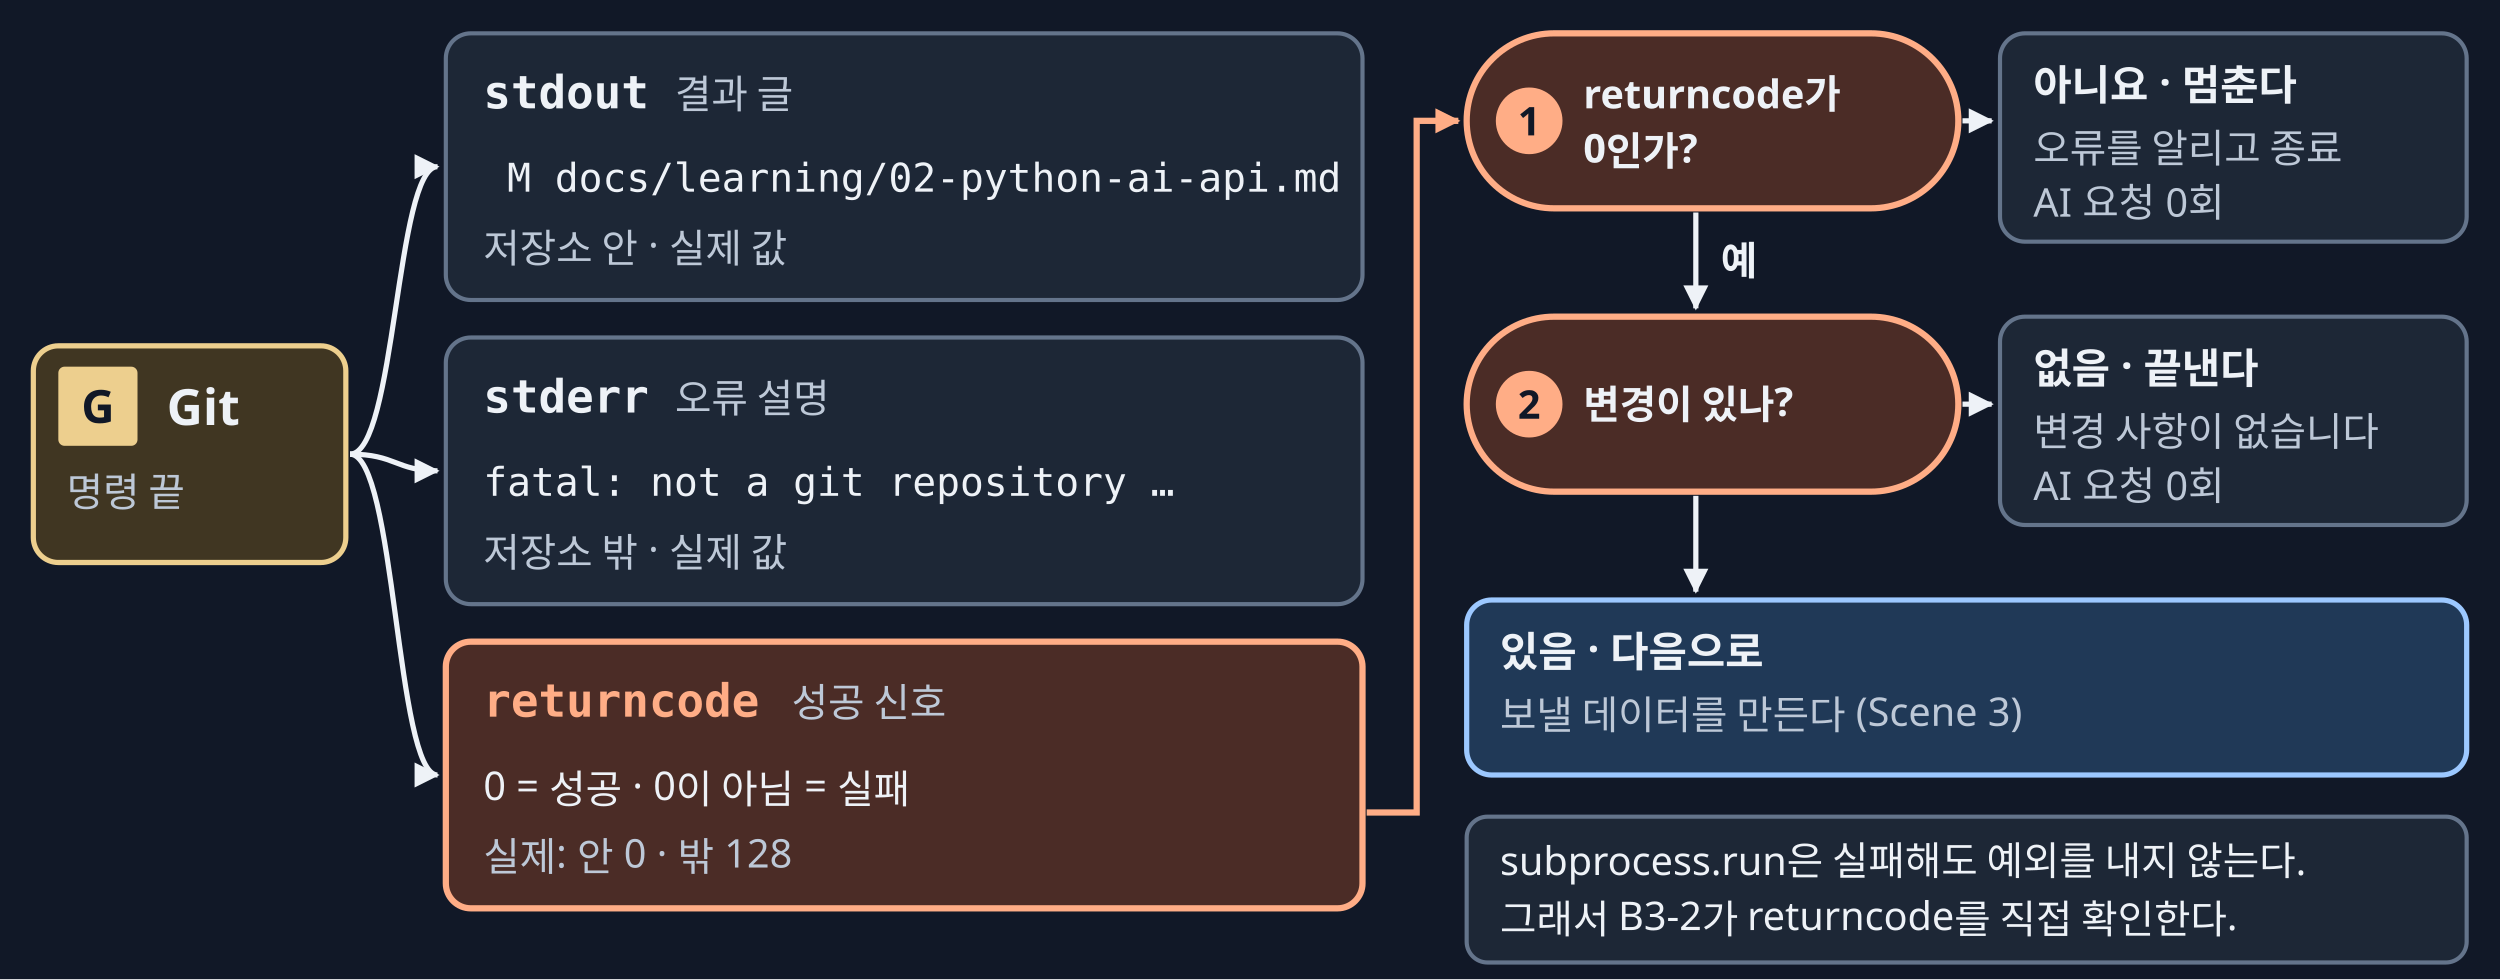
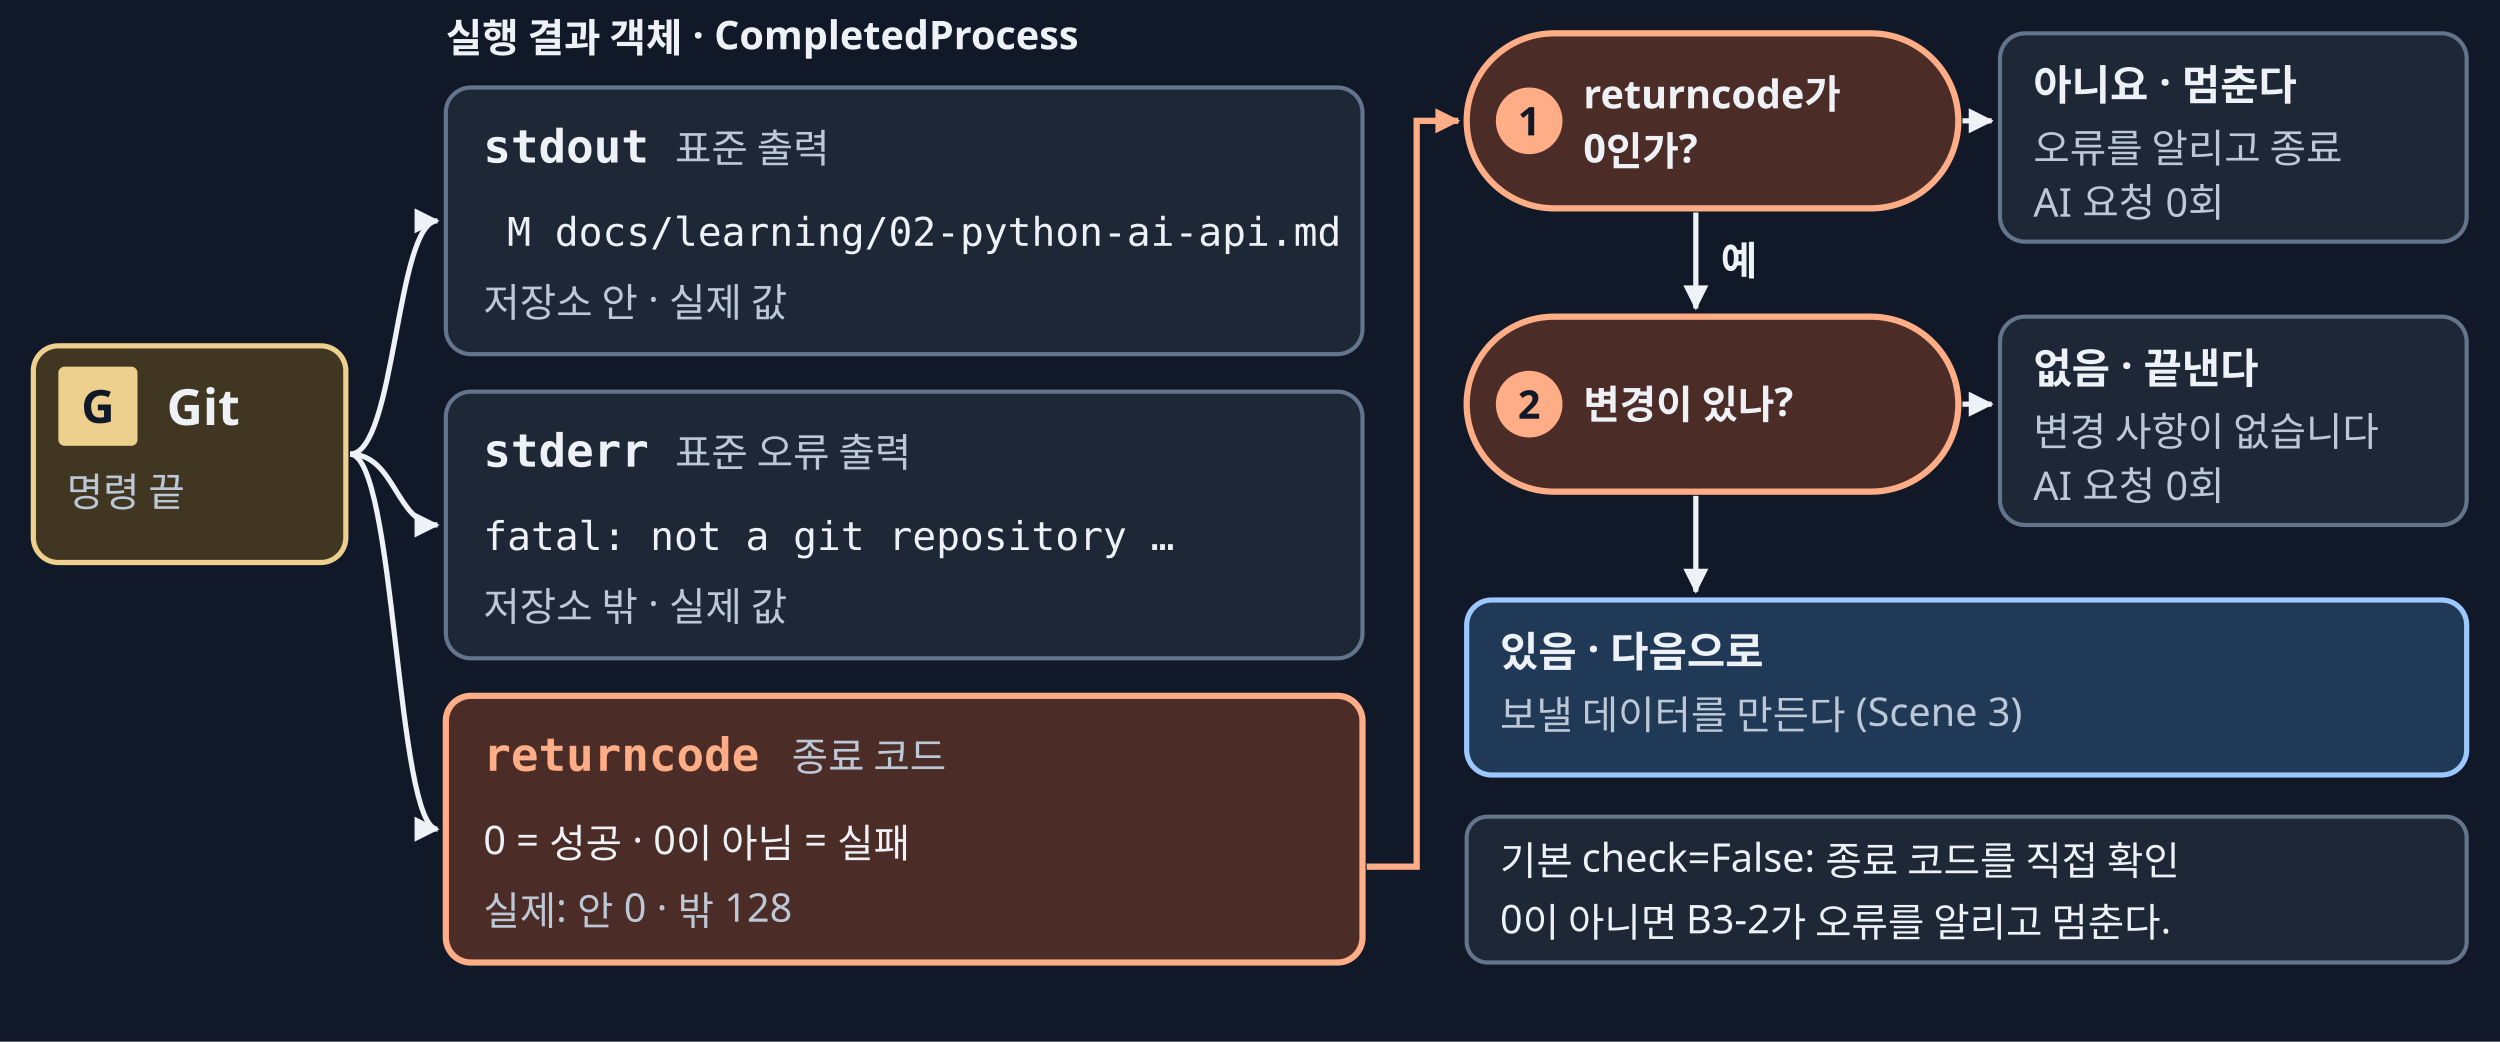
- <svg xmlns="http://www.w3.org/2000/svg" width="1200" height="470" viewBox="0 0 1200 470" data-state="main" data-states="main" font-family="'Pretendard Variable','Pretendard','Apple SD Gothic Neo','Noto Sans KR','Malgun Gothic',sans-serif" role="img" aria-label="Git 명령이 끝나면 Python은 세 가지를 받는다. stdout은 결과 글(저장소 안에서 실제 값 ' M docs/learning/02-python-ai-api.md'), stderr는 오류 설명(저장소 밖에서 실제 값 'fatal: not a git repository …'), returncode는 성공 신호다(0이면 성공, 0이 아니면 실패. 실제 값: 저장소 안 0, 밖 128). 오른쪽 흐름: ① returncode가 0인가? 아니요면 오류를 알리고 멈추며 AI 요청은 0회다. 예면 ② git status에 변경이 있나? 없으면 '변경 사항이 없습니다'를 출력하고 AI 요청은 0회다. 있으면 보낼 데이터를 만든다(Scene 3). 아래: subprocess.run은 실패해도 예외를 내지 않으므로 B3-2가 returncode를 직접 확인한다.">
+ <svg xmlns="http://www.w3.org/2000/svg" width="1200" height="500" viewBox="0 0 1200 500" data-state="main" data-states="main" font-family="'Pretendard Variable','Pretendard','Apple SD Gothic Neo','Noto Sans KR','Malgun Gothic',sans-serif" role="img" aria-label="subprocess.run()을 실행하면 CompletedProcess 실행 결과 객체가 반환된다. stdout(표준 출력), stderr(표준 오류 출력), returncode(종료 코드)는 이 객체의 속성이다. stdout의 실제 값은 저장소 안에서 ' M docs/learning/02-python-ai-api.md', stderr의 실제 값은 저장소 밖에서 'fatal: not a git repository …'다. returncode는 안 0, 밖 128이다. Python의 처리 로직: returncode가 0인지 먼저 검사한다. 0이 아니면 오류를 알리고 멈춘다. 성공하면 stdout을 읽어 변경 여부를 판단한다. 변경이 없으면 종료, 있으면 다음 Scene의 데이터를 만든다. stderr의 내용만으로 실패를 판단하지 않는다. 기본 check=False에서는 0이 아닌 종료 코드에 대해 자동으로 예외를 내지 않으므로 B3-2가 직접 검사한다.">
  <style>.b32s-bg{fill:var(--presentation-bg,#111827)}.b32s-box{fill:var(--presentation-panel,#1d2736);stroke:var(--presentation-line,#64748b);stroke-width:2}.b32s-box-g{fill:var(--presentation-real-soft,#403622);stroke:var(--presentation-real,#edcf8e);stroke-width:2.5}.b32s-box-p{fill:var(--presentation-python-soft,#203957);stroke:var(--presentation-python,#9cc8ff);stroke-width:2.5}.b32s-box-r{fill:var(--presentation-app-soft,#183f32);stroke:var(--presentation-app,#86dfb0);stroke-width:2.5}.b32s-box-a{fill:var(--presentation-panel,#1d2736);stroke:var(--presentation-ink,#eef2f7);stroke-width:2.5;stroke-dasharray:10 6}.b32s-box-acc{fill:var(--presentation-accent-soft,#4b2c26);stroke:var(--presentation-accent,#ffad86);stroke-width:3}.b32s-box-term{fill:var(--presentation-panel,#1d2736);stroke:var(--presentation-line,#64748b);stroke-width:2}.b32s-bar{fill:var(--presentation-chip,#293549)}.b32s-zone{fill:none;stroke:var(--presentation-line,#64748b);stroke-width:2}.b32s-zone-ext{fill:none;stroke:var(--presentation-muted,#bdc8d7);stroke-width:2.5;stroke-dasharray:12 8}.b32s-ink{fill:var(--presentation-ink,#eef2f7)}.b32s-muted{fill:var(--presentation-muted,#bdc8d7)}.b32s-b{font-weight:700}.b32s-mono{font-family:'SF Mono','Menlo','Consolas','D2Coding','Malgun Gothic',monospace}.b32s-tg{fill:var(--presentation-real,#edcf8e);font-weight:700}.b32s-tp{fill:var(--presentation-python,#9cc8ff);font-weight:700}.b32s-tr{fill:var(--presentation-app,#86dfb0);font-weight:700}.b32s-acc{fill:var(--presentation-accent,#ffad86);font-weight:700}.b32s-add{fill:var(--presentation-app,#86dfb0)}.b32s-sg{fill:var(--presentation-real,#edcf8e)}.b32s-sp{fill:var(--presentation-python,#9cc8ff)}.b32s-sr{fill:var(--presentation-app,#86dfb0)}.b32s-si{fill:var(--presentation-ink,#eef2f7)}.b32s-sacc{fill:var(--presentation-accent,#ffad86)}.b32s-on{fill:var(--presentation-on-strong,#111827);font-weight:700}.b32s-ln{stroke:var(--presentation-ink,#eef2f7);stroke-width:2.5;fill:none}.b32s-ln-acc{stroke:var(--presentation-accent,#ffad86);stroke-width:3;fill:none}.b32s-dash{stroke:var(--presentation-muted,#bdc8d7);stroke-width:2.5;stroke-dasharray:9 7;fill:none}.b32s-lead{stroke:var(--presentation-muted,#bdc8d7);stroke-width:1.8;fill:none}.b32s-mk{fill:var(--presentation-ink,#eef2f7)}.b32s-mk-acc{fill:var(--presentation-accent,#ffad86)}.b32s-mk-m{fill:var(--presentation-muted,#bdc8d7)}.b32s-hlrow{fill:var(--presentation-app-soft,#183f32)}svg[data-state="main"] [class*="b32s-in-"]:not(.b32s-in-main){display:none}</style>
  <defs>
    <marker id="b32s-a" viewBox="0 0 12 12" refX="11" refY="6" markerWidth="12" markerHeight="12" markerUnits="userSpaceOnUse" orient="auto">
      <path d="M0 0L12 6L0 12Z" class="b32s-mk" />
    </marker>
    <marker id="b32s-a-acc" viewBox="0 0 12 12" refX="11" refY="6" markerWidth="12" markerHeight="12" markerUnits="userSpaceOnUse" orient="auto">
      <path d="M0 0L12 6L0 12Z" class="b32s-mk-acc" />
    </marker>
    <marker id="b32s-a-m" viewBox="0 0 12 12" refX="11" refY="6" markerWidth="12" markerHeight="12" markerUnits="userSpaceOnUse" orient="auto">
      <path d="M0 0L12 6L0 12Z" class="b32s-mk-m" />
    </marker>
  </defs>
-   <rect width="1200" height="470" class="b32s-bg" />
+   <rect width="1200" height="500" class="b32s-bg" />
  <g class="b32s-g">
    <rect x="16" y="166" width="150" height="104" rx="12" class="b32s-box-g b32s-node" />
    <rect x="28" y="176" width="38" height="38" rx="3" class="b32s-sg" />
    <text x="47" y="203" font-size="22" class="b32s-on" text-anchor="middle">G</text>
    <text x="80" y="204" font-size="24" class="b32s-ink b32s-b">Git</text>
    <text x="32" y="243" font-size="19" class="b32s-muted">명령 끝</text>
  </g>
-   <rect x="214" y="16" width="440" height="128" rx="12" class="b32s-box" />
-   <text x="232" y="52" font-size="22" class="b32s-ink b32s-mono b32s-b">stdout</text>
-   <text x="324" y="52" font-size="19" class="b32s-muted">결과 글</text>
-   <text x="232" y="92" font-size="19" class="b32s-ink b32s-mono" xml:space="preserve"> M docs/learning/02-python-ai-api.md</text>
-   <text x="232" y="126" font-size="19" class="b32s-muted">저장소 안 · 실제 값</text>
-   <path d="M168 218C190 218 190 80 210 80" class="b32s-ln" marker-end="url(#b32s-a)" />
-   <rect x="214" y="162" width="440" height="128" rx="12" class="b32s-box" />
-   <text x="232" y="198" font-size="22" class="b32s-ink b32s-mono b32s-b">stderr</text>
-   <text x="324" y="198" font-size="19" class="b32s-muted">오류 설명</text>
-   <text x="232" y="238" font-size="19" class="b32s-ink b32s-mono">fatal: not a git repository …</text>
-   <text x="232" y="272" font-size="19" class="b32s-muted">저장소 밖 · 실제 값</text>
-   <path d="M168 218C190 218 190 226 210 226" class="b32s-ln" marker-end="url(#b32s-a)" />
-   <rect x="214" y="308" width="440" height="128" rx="12" class="b32s-box-acc" />
-   <text x="232" y="344" font-size="22" class="b32s-acc b32s-mono">returncode</text>
-   <text x="380" y="344" font-size="19" class="b32s-muted">성공 신호</text>
-   <text x="232" y="384" font-size="19" class="b32s-ink">0 = 성공 · 0이 아님 = 실패</text>
-   <text x="232" y="418" font-size="19" class="b32s-muted">실제: 안 0 · 밖 128</text>
-   <path d="M168 218C190 218 190 372 210 372" class="b32s-ln" marker-end="url(#b32s-a)" />
-   <path d="M656 390H680V58H700" class="b32s-ln-acc" marker-end="url(#b32s-a-acc)" />
+   <text x="214" y="25" font-size="19" class="b32s-ink b32s-b">실행 결과 객체 · CompletedProcess</text>
+   <rect x="214" y="42" width="440" height="128" rx="12" class="b32s-box" />
+   <text x="232" y="78" font-size="22" class="b32s-ink b32s-mono b32s-b">stdout</text>
+   <text x="324" y="78" font-size="19" class="b32s-muted">표준 출력</text>
+   <text x="232" y="118" font-size="19" class="b32s-ink b32s-mono" xml:space="preserve"> M docs/learning/02-python-ai-api.md</text>
+   <text x="232" y="152" font-size="19" class="b32s-muted">저장소 안 · 실제 값</text>
+   <path d="M168 218C190 218 190 106 210 106" class="b32s-ln" marker-end="url(#b32s-a)" />
+   <rect x="214" y="188" width="440" height="128" rx="12" class="b32s-box" />
+   <text x="232" y="224" font-size="22" class="b32s-ink b32s-mono b32s-b">stderr</text>
+   <text x="324" y="224" font-size="19" class="b32s-muted">표준 오류 출력</text>
+   <text x="232" y="264" font-size="19" class="b32s-ink b32s-mono">fatal: not a git repository …</text>
+   <text x="232" y="298" font-size="19" class="b32s-muted">저장소 밖 · 실제 값</text>
+   <path d="M168 218C190 218 190 252 210 252" class="b32s-ln" marker-end="url(#b32s-a)" />
+   <rect x="214" y="334" width="440" height="128" rx="12" class="b32s-box-acc" />
+   <text x="232" y="370" font-size="22" class="b32s-acc b32s-mono">returncode</text>
+   <text x="380" y="370" font-size="19" class="b32s-muted">종료 코드</text>
+   <text x="232" y="410" font-size="19" class="b32s-ink">0 = 성공 · 0이 아님 = 실패</text>
+   <text x="232" y="444" font-size="19" class="b32s-muted">실제: 안 0 · 밖 128</text>
+   <path d="M168 218C190 218 190 398 210 398" class="b32s-ln" marker-end="url(#b32s-a)" />
+   <path d="M656 416H680V58H700" class="b32s-ln-acc" marker-end="url(#b32s-a-acc)" />
  <rect x="704" y="16" width="236" height="84" rx="42" class="b32s-box-acc" />
  <circle cx="734" cy="58" r="16" class="b32s-sacc" />
  <text x="734" y="65" font-size="19" class="b32s-on" text-anchor="middle">1</text>
  <text x="760" y="52" font-size="19" class="b32s-ink b32s-b">returncode가</text>
  <text x="760" y="78" font-size="19" class="b32s-ink b32s-b">0인가?</text>
  <rect x="704" y="152" width="236" height="84" rx="42" class="b32s-box-acc" />
  <circle cx="734" cy="194" r="16" class="b32s-sacc" />
  <text x="734" y="201" font-size="19" class="b32s-on" text-anchor="middle">2</text>
  <text x="760" y="201" font-size="19" class="b32s-ink b32s-b">변경이 있나?</text>
  <rect x="960" y="16" width="224" height="100" rx="12" class="b32s-box" />
  <text x="976" y="48" font-size="20" class="b32s-ink b32s-b">아니요 · 멈춘다</text>
  <text x="976" y="78" font-size="19" class="b32s-muted">오류를 알리고 종료</text>
  <text x="976" y="104" font-size="19" class="b32s-muted">AI 요청 0회</text>
  <rect x="960" y="152" width="224" height="100" rx="12" class="b32s-box" />
  <text x="976" y="184" font-size="20" class="b32s-ink b32s-b">없음 · 끝낸다</text>
  <text x="976" y="214" font-size="19" class="b32s-muted">변경 사항이 없습니다</text>
  <text x="976" y="240" font-size="19" class="b32s-muted">AI 요청 0회</text>
  <rect x="704" y="288" width="480" height="84" rx="12" class="b32s-box-p" />
  <text x="720" y="320" font-size="20" class="b32s-ink b32s-b">있음 · 다음으로</text>
  <text x="720" y="350" font-size="19" class="b32s-muted">보낼 데이터를 만든다 (Scene 3)</text>
  <path d="M942 58H956" class="b32s-ln" marker-end="url(#b32s-a)" />
  <path d="M942 194H956" class="b32s-ln" marker-end="url(#b32s-a)" />
  <path d="M814 102V148" class="b32s-ln" marker-end="url(#b32s-a)" />
  <text x="826" y="132" font-size="19" class="b32s-ink b32s-b">예</text>
  <path d="M814 238V284" class="b32s-ln" marker-end="url(#b32s-a)" />
  <rect x="704" y="392" width="480" height="70" rx="10" class="b32s-box" />
-   <text x="720" y="420" font-size="19" class="b32s-ink">subprocess.run은 실패해도 예외를 내지 않는다.</text>
-   <text x="720" y="448" font-size="19" class="b32s-ink">그래서 B3-2가 returncode를 직접 확인한다.</text>
+   <text x="720" y="420" font-size="19" class="b32s-ink">기본 check=False: 종료 코드를 직접 확인</text>
+   <text x="720" y="448" font-size="19" class="b32s-ink">0이 아니면 B3-2가 오류를 알리고 멈춘다.</text>
</svg>
